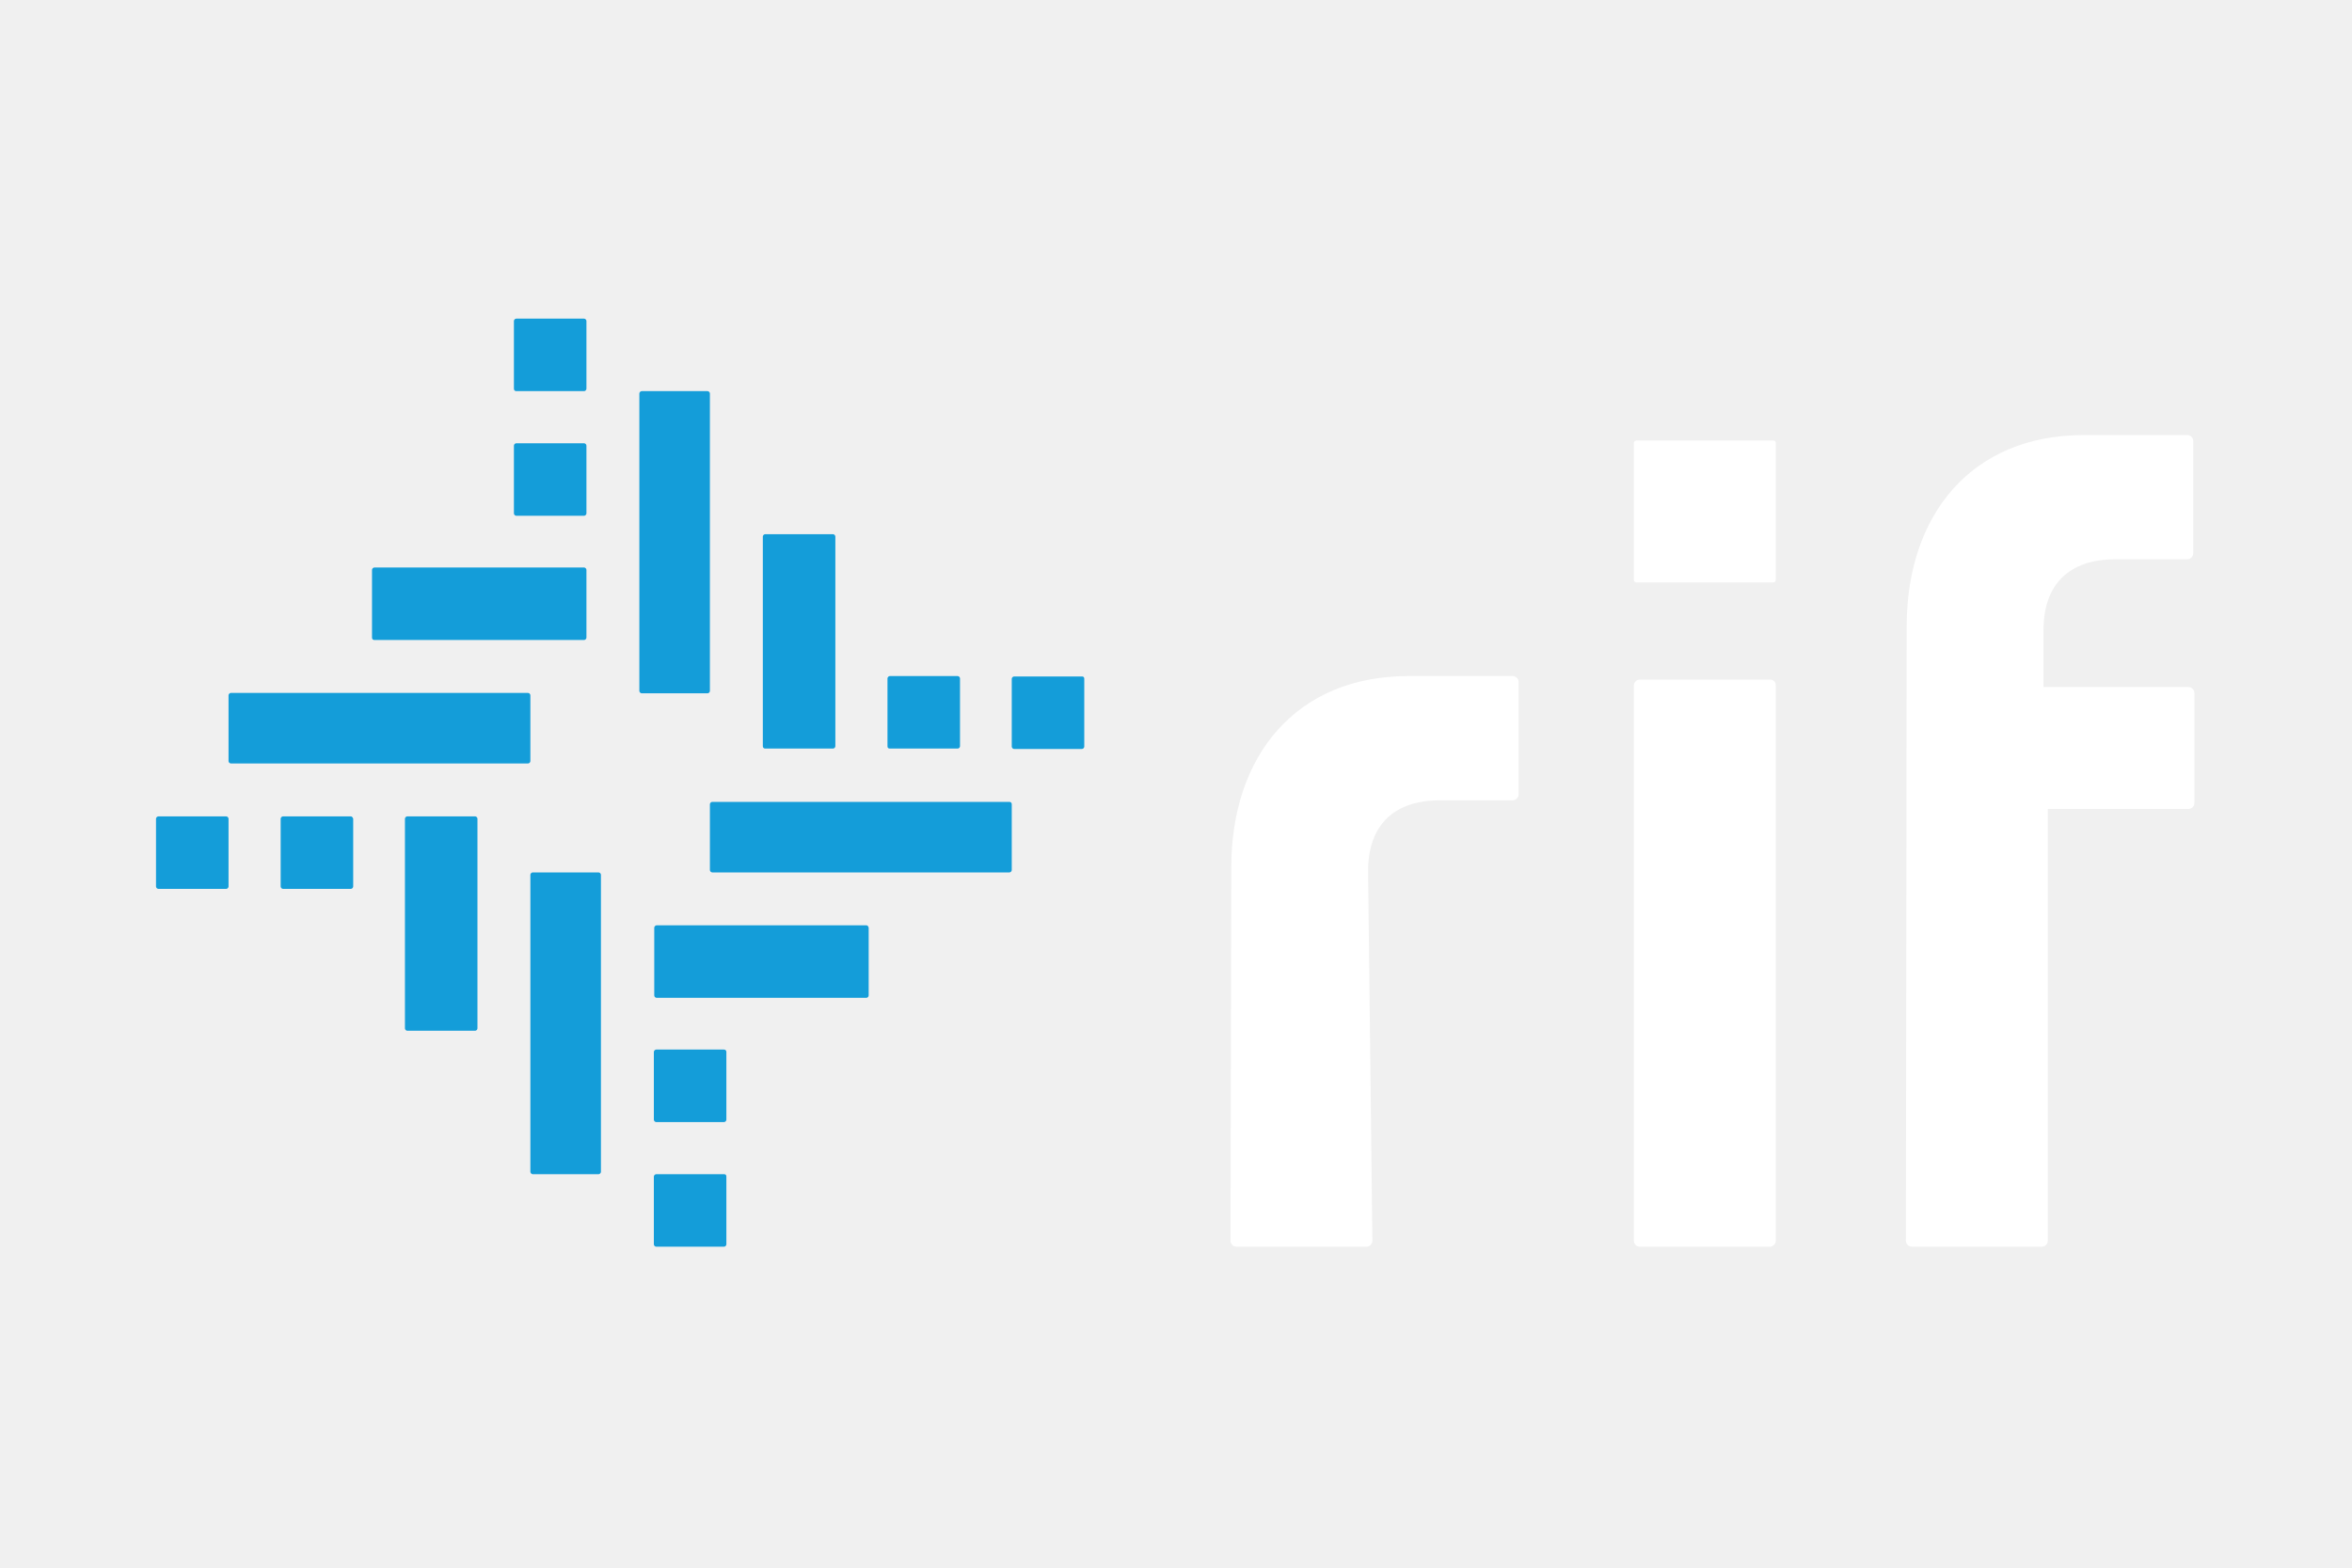
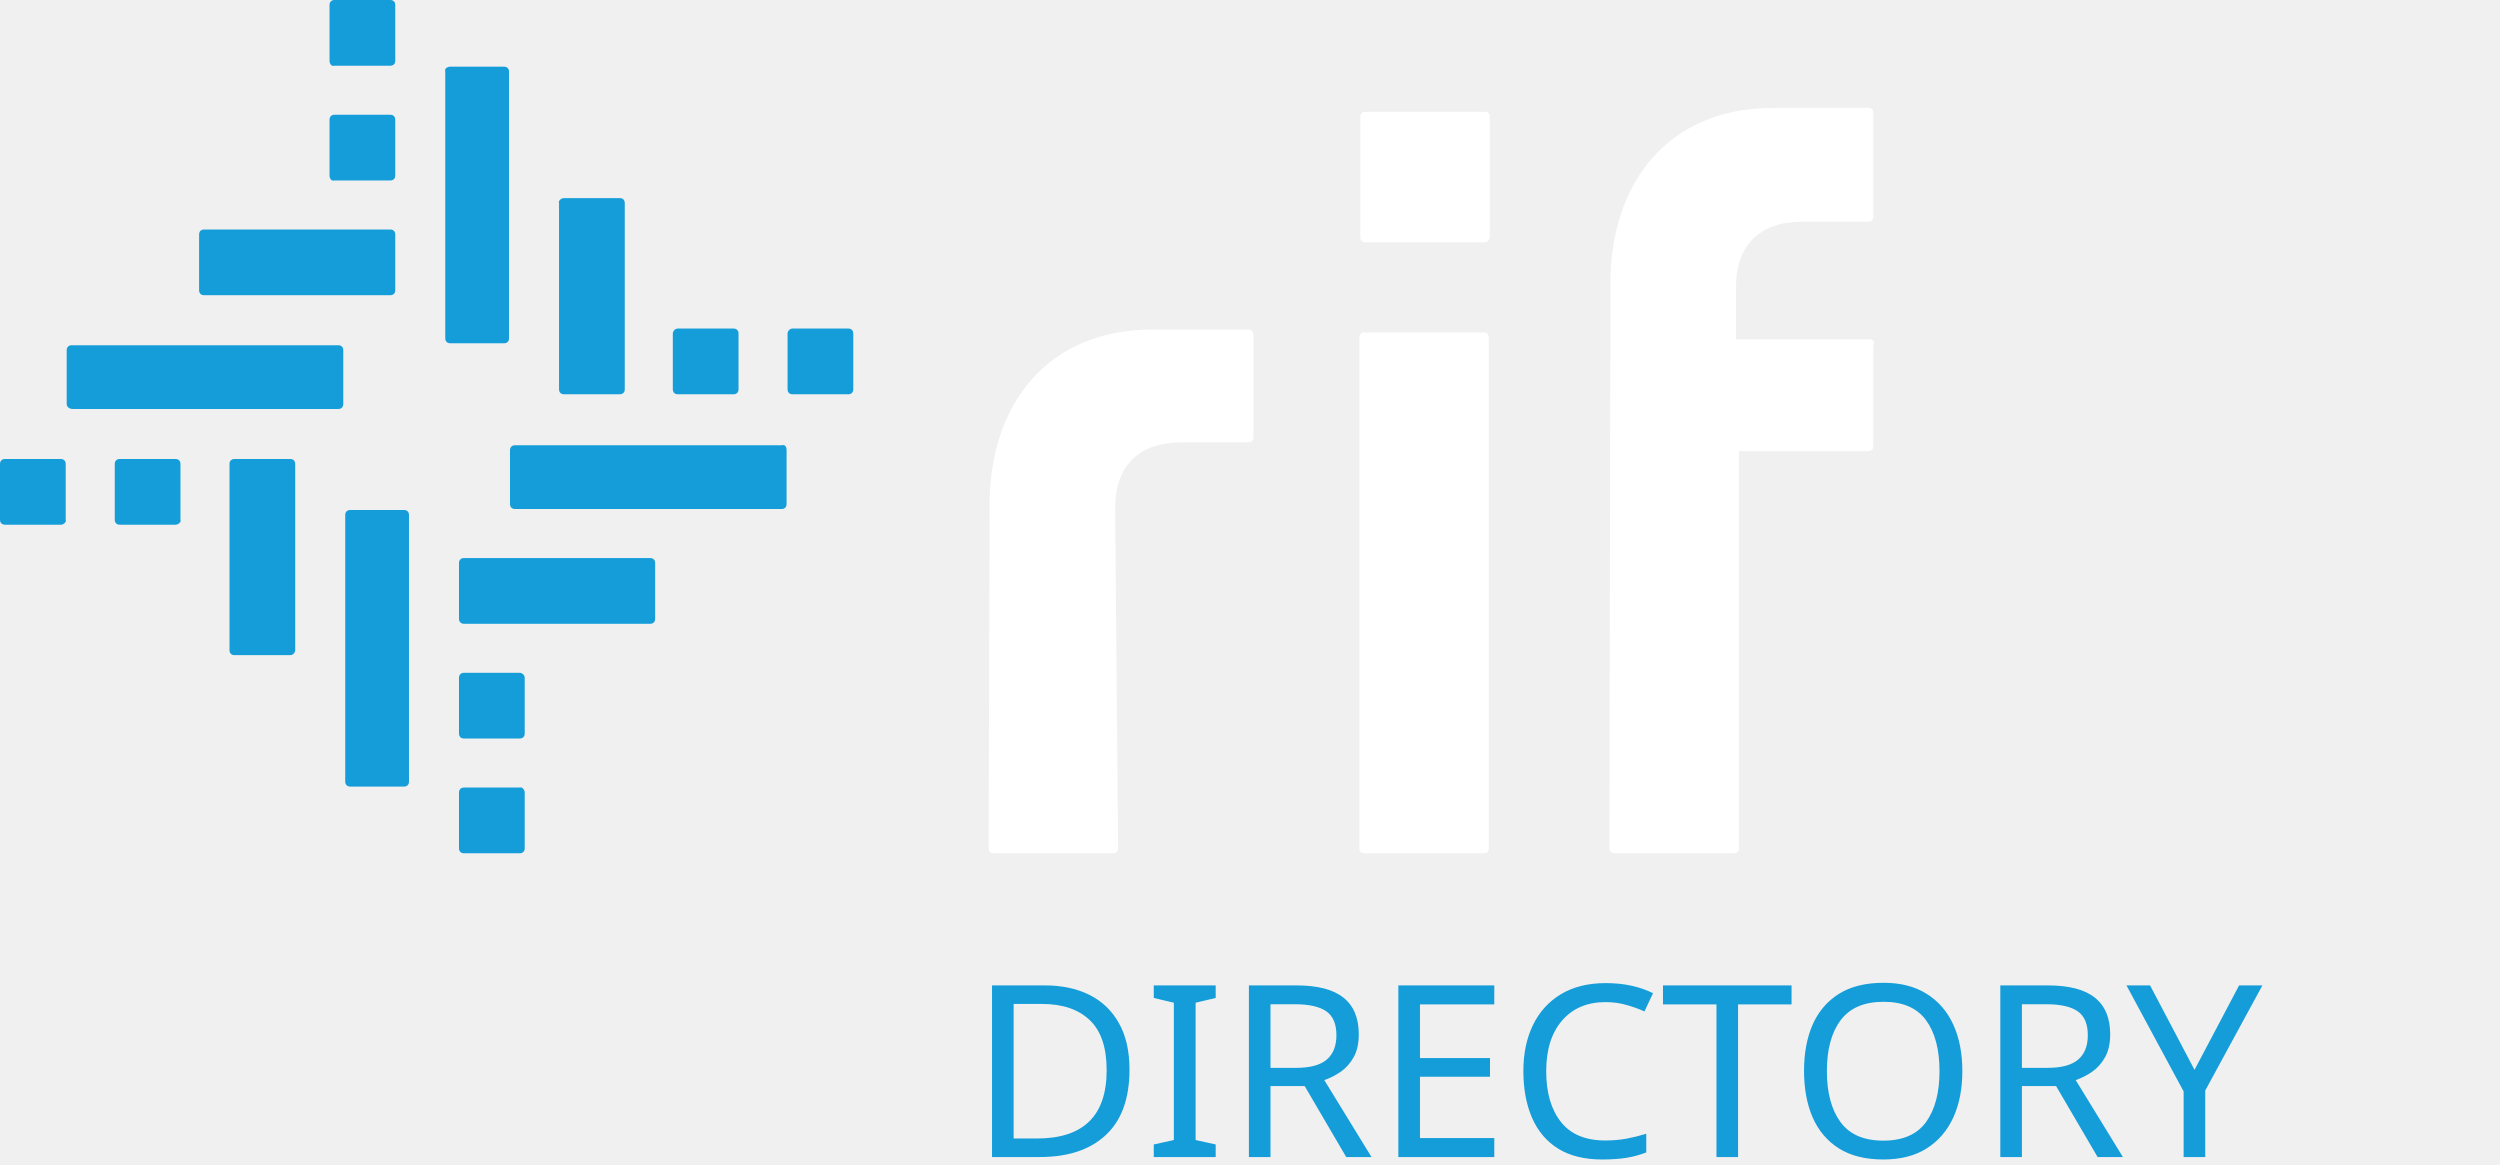
- <svg xmlns="http://www.w3.org/2000/svg" version="1.1" x="0" y="0" viewBox="0 0 600 400" xml:space="preserve">
-   <style type="text/css">.st0{fill:#149dd9}.st1{fill:#fff}</style>
+ <svg xmlns="http://www.w3.org/2000/svg" version="1.1" x="0px" y="0px" viewBox="0 0 254.9 118.7" style="enable-background:new 0 0 254.9 118.7;" xml:space="preserve">
+   <style type="text/css">
+ 	.st0{fill:#129DD9;}
+ 	.st1{fill:#1F2932;}
+ 	.st2{fill:#149DD9;}
+ 	.st3{font-family:'Gotham-Bold';}
+ 	.st4{font-size:24.5px;}
+ 	.st5{fill:#FFFFFF;}
+ 	.st6{fill:#333132;}
+ </style>
+   <g id="Background">
+ </g>
  <g id="Foreground__x2F__Text">
-     <path class="st0" d="M95.5 163.3H149c.3 0 .6-.3.6-.6v-17.3c0-.3-.3-.6-.6-.6H95.5c-.3 0-.6.3-.6.6v17.3c0 .4.3.6.6.6zm36.2-31.7H149c.3 0 .6-.3.6-.6v-17.3c0-.3-.3-.6-.6-.6h-17.3c-.3 0-.6.3-.6.6V131c0 .3.3.6.6.6zm-74 76.7H40.4c-.3 0-.6.3-.6.6v17.3c0 .3.3.6.6.6h17.3c.3 0 .6-.3.6-.6v-17.3c0-.3-.3-.6-.6-.6zm63.5 0h-17.3c-.3 0-.6.3-.6.6v53.5c0 .3.3.6.6.6h17.3c.3 0 .6-.3.6-.6v-53.5c0-.3-.3-.6-.6-.6zM227 191h17.3c.3 0 .6-.3.6-.6v-17.3c0-.3-.3-.6-.6-.6H227c-.3 0-.6.3-.6.6v17.3c0 .4.2.6.6.6zm-31.8 0h17.3c.3 0 .6-.3.6-.6v-53.5c0-.3-.3-.6-.6-.6h-17.3c-.3 0-.6.3-.6.6v53.5c0 .4.3.6.6.6zm-63.5-91.2H149c.3 0 .6-.3.6-.6V81.9c0-.3-.3-.6-.6-.6h-17.3c-.3 0-.6.3-.6.6v17.3c0 .4.3.6.6.6zM89.5 208.3H72.2c-.3 0-.6.3-.6.6v17.3c0 .3.3.6.6.6h17.3c.3 0 .6-.3.6-.6v-17.3c-.1-.3-.3-.6-.6-.6zM221 236.1h-53.5c-.3 0-.6.3-.6.6V254c0 .3.3.6.6.6H221c.3 0 .6-.3.6-.6v-17.3c-.1-.4-.3-.6-.6-.6zm36.5-31.5h-75.8c-.3 0-.6.3-.6.6V222c0 .3.3.6.6.6h75.8c.3 0 .6-.3.6-.6v-16.8c0-.4-.3-.6-.6-.6zm-72.8 63.2h-17.3c-.3 0-.6.3-.6.6v17.3c0 .3.3.6.6.6h17.3c.3 0 .6-.3.6-.6v-17.3c0-.3-.2-.6-.6-.6zm-49.4-90.4c0-.3-.3-.6-.6-.6H58.9c-.3 0-.6.3-.6.6v16.8c0 .3.3.6.6.6h75.8c.3 0 .6-.3.6-.6v-16.8zm140.7-4.8h-17.3c-.3 0-.6.3-.6.6v17.3c0 .3.3.6.6.6H276c.3 0 .6-.3.6-.6v-17.3c0-.4-.2-.6-.6-.6zm-123.3 50h-16.8c-.3 0-.6.3-.6.6V299c0 .3.3.6.6.6h16.8c.3 0 .6-.3.6-.6v-75.8c0-.3-.3-.6-.6-.6zm28.4-46.3v-75.9c0-.3-.3-.6-.6-.6h-16.8c-.3 0-.6.3-.6.6v75.9c0 .3.3.6.6.6h16.8c.3 0 .6-.3.6-.6zm3.6 123.3h-17.3c-.3 0-.6.3-.6.6v17.3c0 .3.3.6.6.6h17.3c.3 0 .6-.3.6-.6v-17.3c0-.4-.2-.6-.6-.6z" />
-     <path class="st1" d="M385.9 172.5h-26.6c-28.7 0-45.2 20.4-45.2 48.8l-.2 95.3c0 .8.7 1.5 1.5 1.5h33.2c.8 0 1.5-.7 1.5-1.5l-1.1-94.3c0-11.7 6.5-18.1 18.4-18.1h18.5c.8 0 1.5-.7 1.5-1.5V174c0-.8-.7-1.5-1.5-1.5zm65.6.9h-33.2c-.8 0-1.5.7-1.5 1.5v141.7c0 .8.7 1.5 1.5 1.5h33.2c.8 0 1.5-.7 1.5-1.5V174.8c0-.8-.6-1.4-1.5-1.4zm.9-61h-35c-.3 0-.6.3-.6.6v35c0 .3.3.6.6.6h35c.3 0 .6-.3.6-.6v-35c0-.4-.2-.6-.6-.6zm107.4 64.4c0-.8-.7-1.5-1.5-1.5h-37v-14.5c0-11.7 6.5-18.1 18.4-18.1H558c.8 0 1.5-.7 1.5-1.5v-28.7c0-.8-.7-1.5-1.5-1.5h-26.4c-28.7 0-45.2 20.4-45.2 48.8l-.2 156.8c0 .8.7 1.5 1.5 1.5h33.2c.8 0 1.5-.7 1.5-1.5V206.4h35.9c.8 0 1.5-.7 1.5-1.5v-28.1z" />
+     <text transform="matrix(1 0 0 1 98.7719 117.9714)" class="st2 st3 st4">DIRECTORY</text>
+     <g>
+       <g>
+         <path class="st2" d="M29.6,66.8h-5.7c-0.3,0-0.5-0.2-0.5-0.5v-19c0-0.3,0.2-0.5,0.5-0.5h5.7c0.3,0,0.5,0.2,0.5,0.5v19     C30.1,66.5,29.9,66.8,29.6,66.8z" />
+         <path class="st2" d="M41.2,80.2h-5.5c-0.3,0-0.5-0.2-0.5-0.5V52.5c0-0.3,0.2-0.5,0.5-0.5h5.5c0.3,0,0.5,0.2,0.5,0.5v27.2     C41.7,80,41.5,80.2,41.2,80.2z" />
+         <path class="st2" d="M17.9,53.5h-5.7c-0.3,0-0.5-0.2-0.5-0.5v-5.7c0-0.3,0.2-0.5,0.5-0.5h5.7c0.3,0,0.5,0.2,0.5,0.5v5.7     C18.5,53.2,18.2,53.5,17.9,53.5z" />
+         <path class="st2" d="M6.2,53.5H0.5c-0.3,0-0.5-0.2-0.5-0.5v-5.7c0-0.3,0.2-0.5,0.5-0.5h5.7c0.3,0,0.5,0.2,0.5,0.5v5.7     C6.8,53.2,6.5,53.5,6.2,53.5z" />
+       </g>
+       <g>
+         <path class="st2" d="M66.8,57.4v5.7c0,0.3-0.2,0.5-0.5,0.5h-19c-0.3,0-0.5-0.2-0.5-0.5v-5.7c0-0.3,0.2-0.5,0.5-0.5h19     C66.6,56.9,66.8,57.1,66.8,57.4z" />
+         <path class="st2" d="M80.2,45.9v5.5c0,0.3-0.2,0.5-0.5,0.5H52.5c-0.3,0-0.5-0.2-0.5-0.5v-5.5c0-0.3,0.2-0.5,0.5-0.5h27.2     C80,45.3,80.2,45.5,80.2,45.9z" />
+         <path class="st2" d="M53.5,69.1v5.7c0,0.3-0.2,0.5-0.5,0.5h-5.7c-0.3,0-0.5-0.2-0.5-0.5v-5.7c0-0.3,0.2-0.5,0.5-0.5h5.7     C53.2,68.6,53.5,68.8,53.5,69.1z" />
+         <path class="st2" d="M53.5,80.8v5.7c0,0.3-0.2,0.5-0.5,0.5h-5.7c-0.3,0-0.5-0.2-0.5-0.5v-5.7c0-0.3,0.2-0.5,0.5-0.5h5.7     C53.2,80.2,53.5,80.5,53.5,80.8z" />
+       </g>
+       <g>
+         <path class="st2" d="M57.5,20.2h5.7c0.3,0,0.5,0.2,0.5,0.5v19c0,0.3-0.2,0.5-0.5,0.5h-5.7c-0.3,0-0.5-0.2-0.5-0.5v-19     C56.9,20.5,57.2,20.2,57.5,20.2z" />
+         <path class="st2" d="M45.9,6.8h5.5c0.3,0,0.5,0.2,0.5,0.5v27.2c0,0.3-0.2,0.5-0.5,0.5h-5.5c-0.3,0-0.5-0.2-0.5-0.5V7.3     C45.3,7,45.6,6.8,45.9,6.8z" />
+         <path class="st2" d="M69.1,33.5h5.7c0.3,0,0.5,0.2,0.5,0.5v5.7c0,0.3-0.2,0.5-0.5,0.5h-5.7c-0.3,0-0.5-0.2-0.5-0.5v-5.7     C68.6,33.8,68.8,33.5,69.1,33.5z" />
+         <path class="st2" d="M80.8,33.5h5.7c0.3,0,0.5,0.2,0.5,0.5v5.7c0,0.3-0.2,0.5-0.5,0.5h-5.7c-0.3,0-0.5-0.2-0.5-0.5v-5.7     C80.3,33.8,80.5,33.5,80.8,33.5z" />
+       </g>
+       <g>
+         <path class="st2" d="M20.3,29.6v-5.7c0-0.3,0.2-0.5,0.5-0.5h19c0.3,0,0.5,0.2,0.5,0.5v5.7c0,0.3-0.2,0.5-0.5,0.5h-19     C20.5,30.1,20.3,29.9,20.3,29.6z" />
+         <path class="st2" d="M6.8,41.2v-5.5c0-0.3,0.2-0.5,0.5-0.5h27.2c0.3,0,0.5,0.2,0.5,0.5v5.5c0,0.3-0.2,0.5-0.5,0.5H7.4     C7.1,41.7,6.8,41.5,6.8,41.2z" />
+         <path class="st2" d="M33.6,17.9v-5.7c0-0.3,0.2-0.5,0.5-0.5h5.7c0.3,0,0.5,0.2,0.5,0.5v5.7c0,0.3-0.2,0.5-0.5,0.5h-5.7     C33.8,18.5,33.6,18.2,33.6,17.9z" />
+         <path class="st2" d="M33.6,6.2V0.5c0-0.3,0.2-0.5,0.5-0.5h5.7c0.3,0,0.5,0.2,0.5,0.5v5.7c0,0.3-0.2,0.5-0.5,0.5h-5.7     C33.8,6.8,33.6,6.5,33.6,6.2z" />
+       </g>
+     </g>
+     <g>
+       <path class="st5" d="M138.6,34.4v52.1c0,0.3,0.2,0.5,0.5,0.5h12.2c0.3,0,0.5-0.2,0.5-0.5V34.4c0-0.3-0.2-0.5-0.5-0.5h-12.2    C138.9,33.8,138.6,34.1,138.6,34.4z" />
+       <path class="st5" d="M190.6,34.6H177v-5.3c0-4.3,2.4-6.7,6.8-6.7h6.7c0.3,0,0.5-0.2,0.5-0.5V11.5c0-0.3-0.2-0.5-0.5-0.5h-9.7    c-10.6,0-16.6,7.5-16.6,17.9l-0.1,57.6c0,0.3,0.2,0.5,0.5,0.5h12.2c0.3,0,0.5-0.2,0.5-0.5V46h13.2c0.3,0,0.5-0.2,0.5-0.5l0-10.3    C191.2,34.8,190.9,34.6,190.6,34.6z" />
+       <path class="st5" d="M113.7,51.8c0-4.3,2.4-6.7,6.8-6.7h6.8c0.3,0,0.5-0.2,0.5-0.5V34.1c0-0.3-0.2-0.5-0.5-0.5h-9.8    c-10.6,0-16.6,7.5-16.6,17.9l-0.1,35c0,0.3,0.2,0.5,0.5,0.5h12.2c0.3,0,0.5-0.2,0.5-0.5L113.7,51.8z" />
+       <path class="st5" d="M151.4,24.7h-12.2c-0.3,0-0.5-0.2-0.5-0.5V11.9c0-0.3,0.2-0.5,0.5-0.5h12.2c0.3,0,0.5,0.2,0.5,0.5v12.2    C151.9,24.4,151.7,24.7,151.4,24.7z" />
+     </g>
  </g>
+   <g id="Layer_1">
+ </g>
+   <g id="Isolation_Mode">
+ </g>
+   <g id="Text">
+ </g>
</svg>
